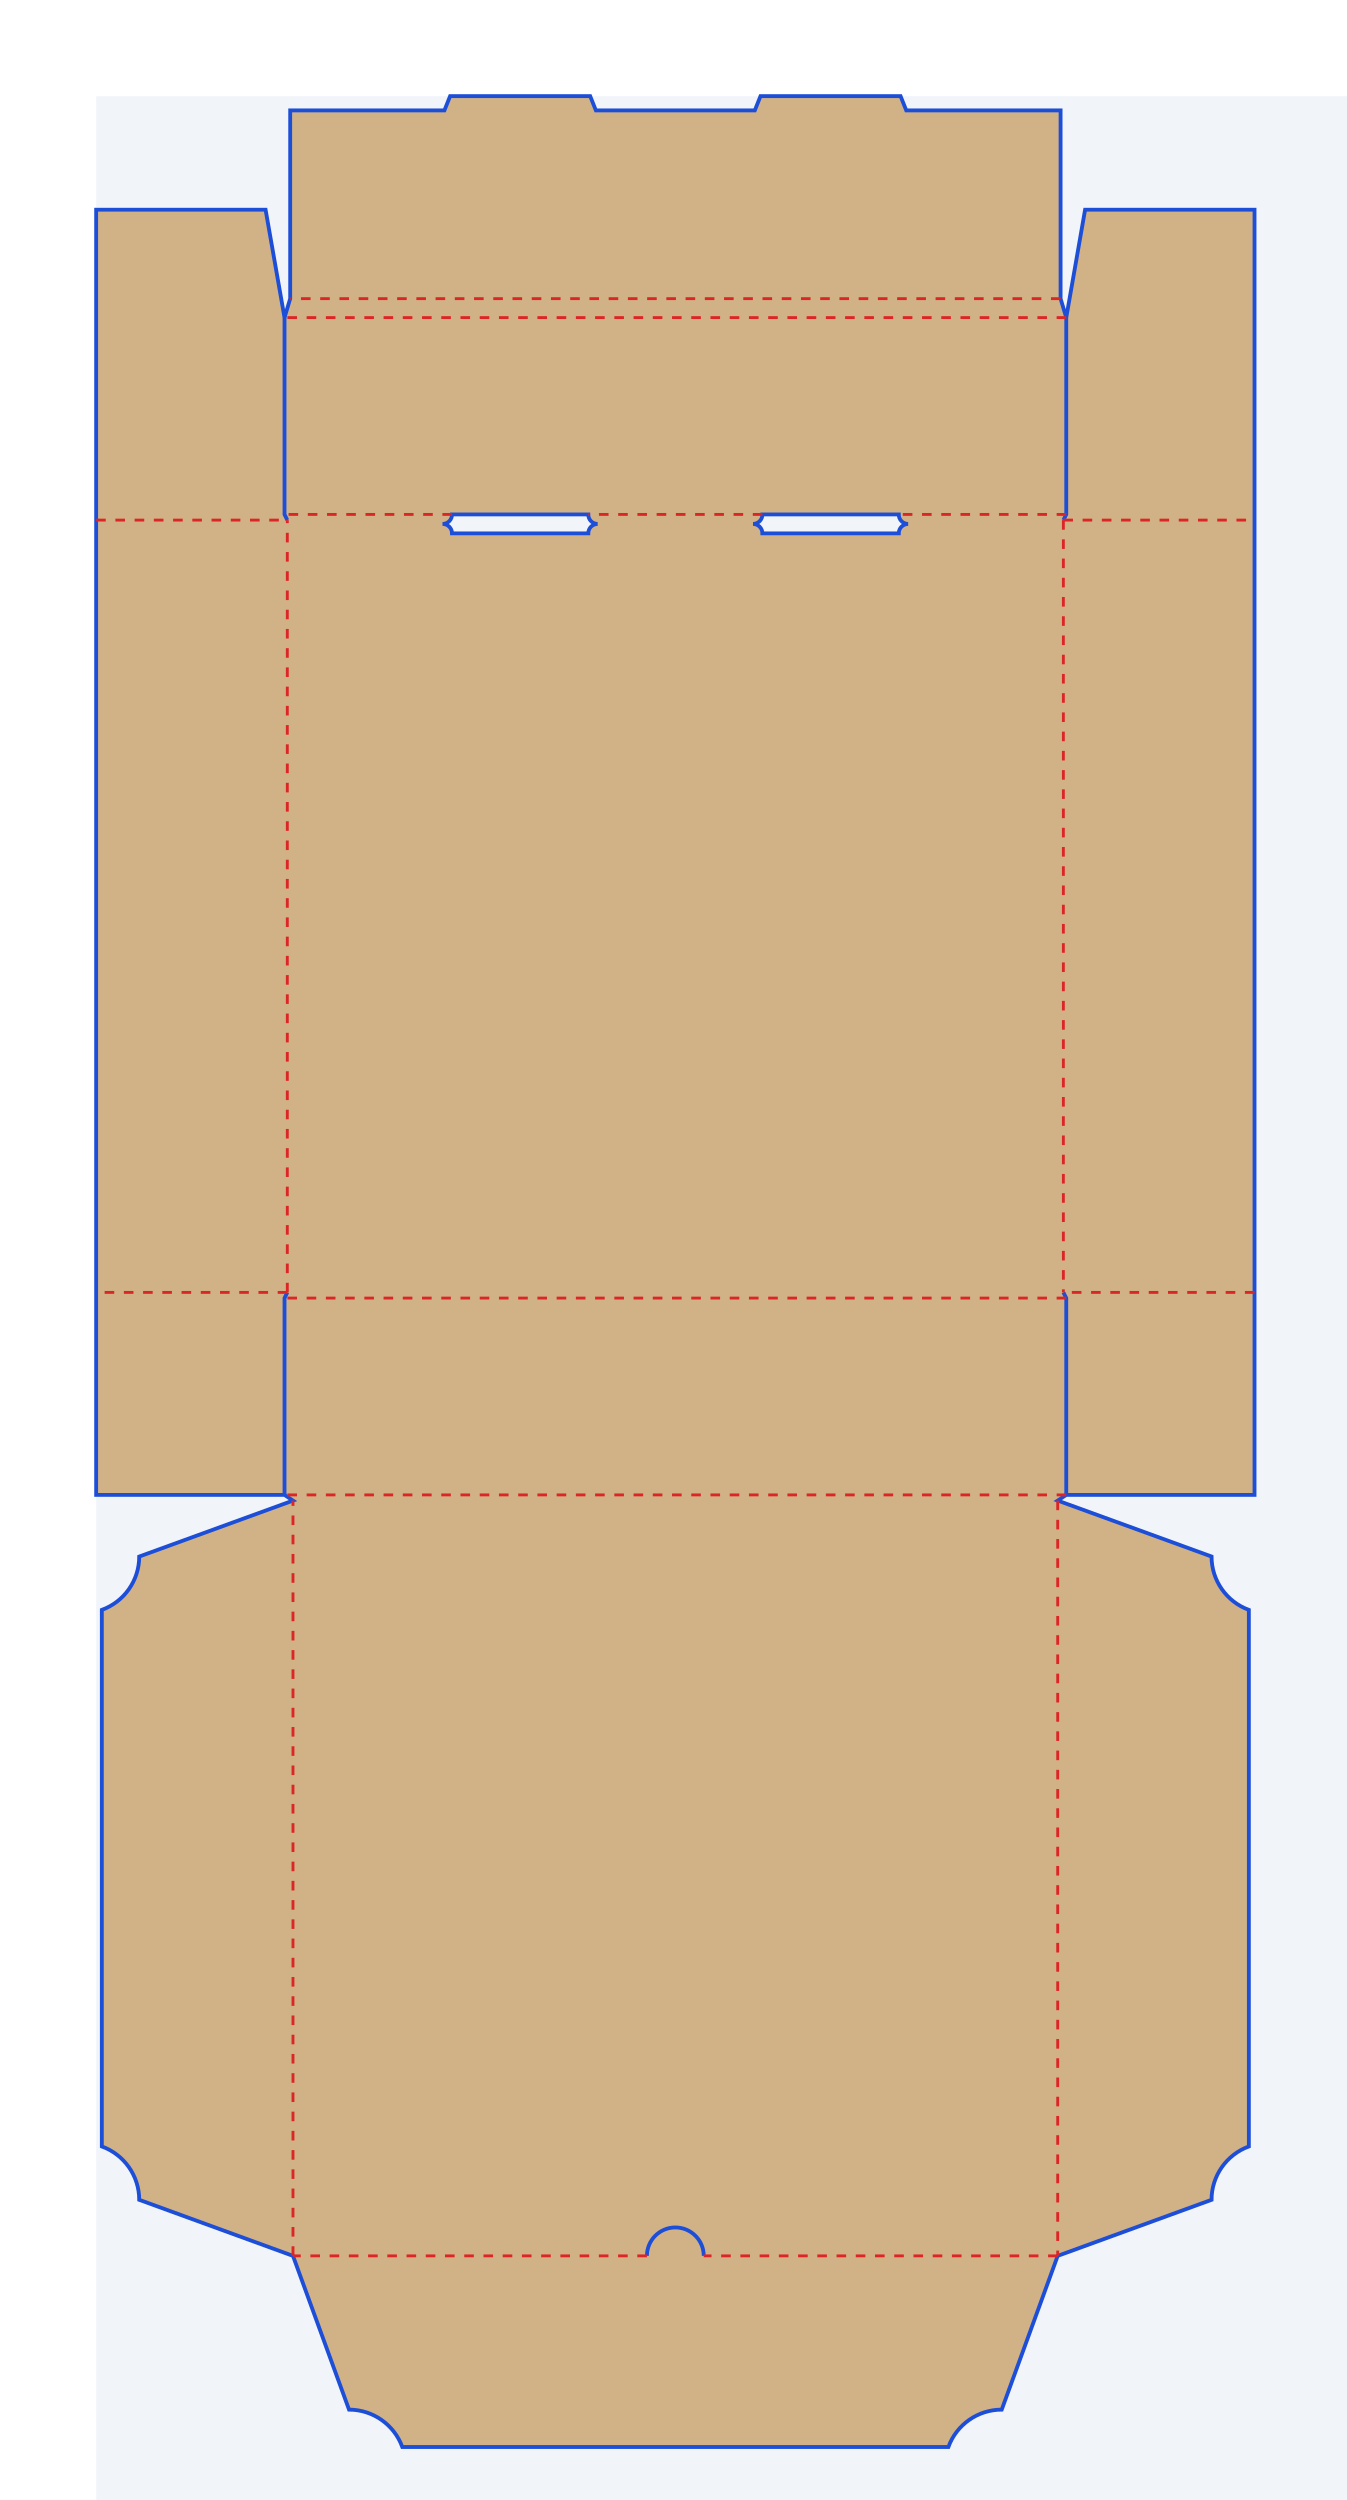
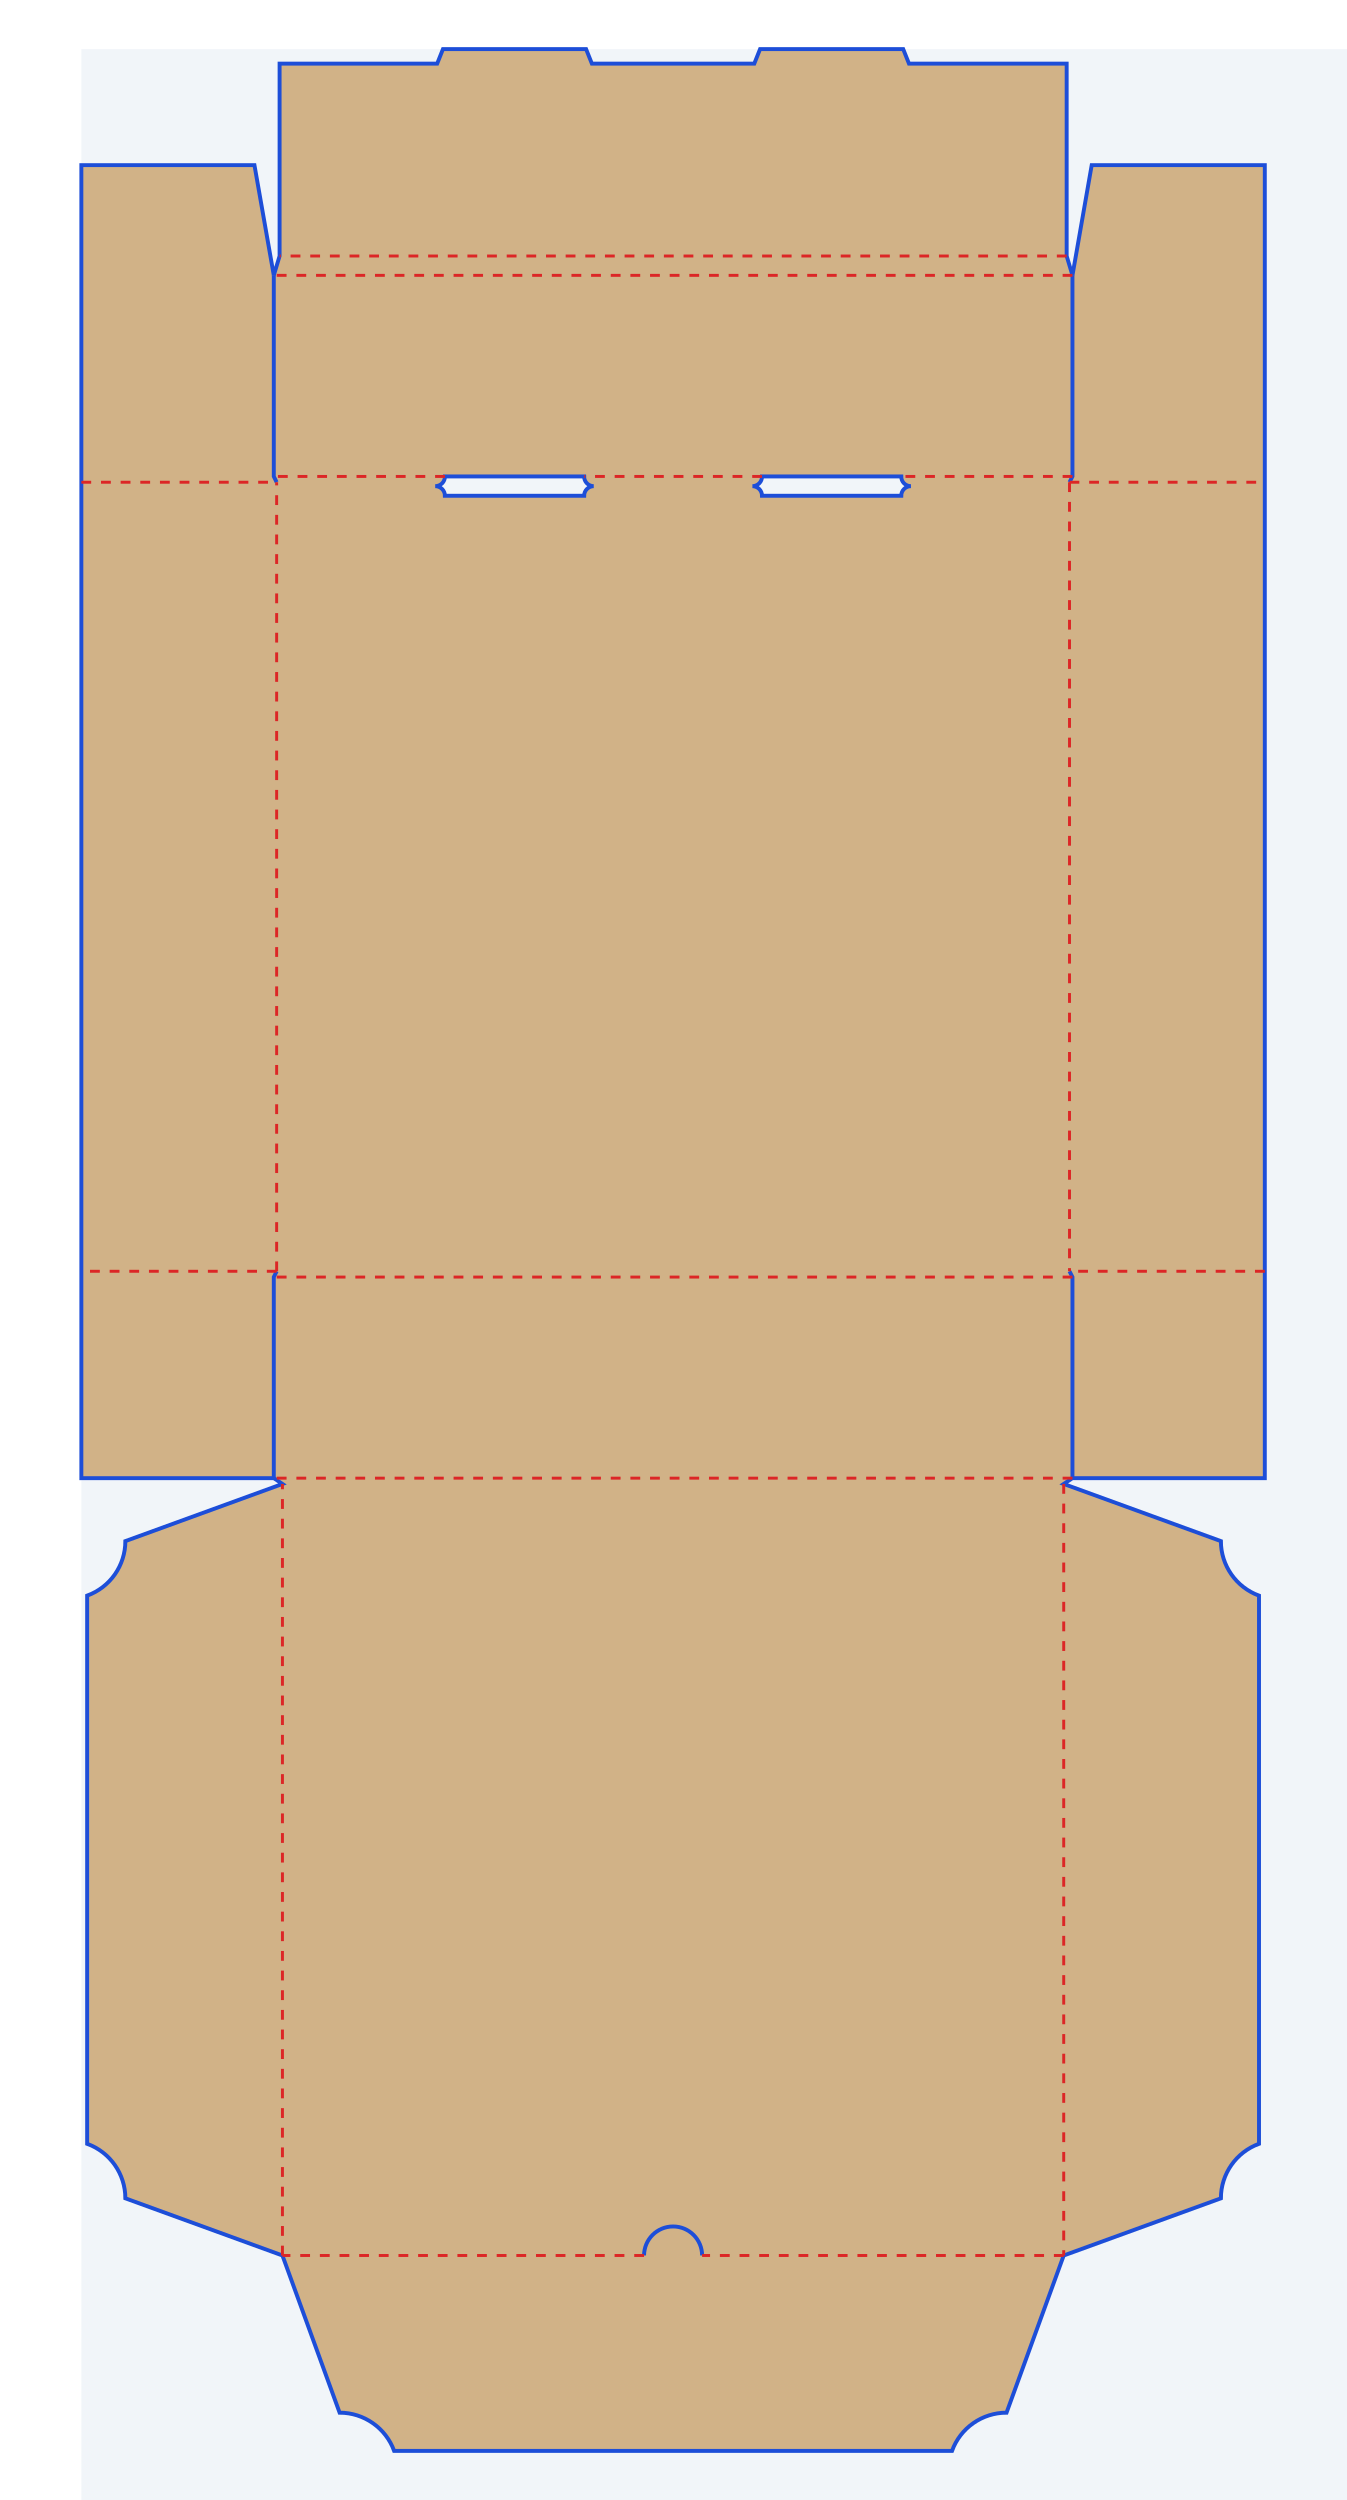
- <svg xmlns="http://www.w3.org/2000/svg" viewBox="-1 -1 14 26" width="700" height="1300">
+ <svg xmlns="http://www.w3.org/2000/svg" viewBox="-0.5 -0.5 13.047 25.449" width="700" height="1300">
  <rect width="100%" height="100%" fill="#f1f5f9" />
-   <path d="M 2.018 2.106 L 2.018 0.148 L 3.622 0.148 L 3.681 0 L 5.138 0 L 5.197 0.148 L 6.85 0.148 L 6.909 0 L 8.366 0 L 8.425 0.148 L 10.03 0.148 L 10.03 2.106 L 10.089 2.303 L 10.285 1.181 L 12.047 1.181 L 12.047 4.409 L 12.047 12.441 L 12.047 14.547 L 10.089 14.547 L 10 14.606 L 11.6 15.188 A 0.591 0.591 0 0 0 11.988 15.743 L 11.988 21.323 A 0.591 0.591 0 0 0 11.6 21.878 L 10 22.461 L 9.418 24.06 A 0.591 0.591 0 0 0 8.863 24.449 L 3.184 24.449 A 0.591 0.591 0 0 0 2.63 24.06 L 2.047 22.461 L 0.448 21.878 A 0.591 0.591 0 0 0 0.059 21.323 L 0.059 15.743 A 0.591 0.591 0 0 0 0.448 15.188 L 2.047 14.606 L 1.959 14.547 L 0 14.547 L 0 12.441 L 0 4.409 L 0 1.181 L 1.762 1.181 L 1.959 2.303 L 2.018 2.106 Z M 3.701 4.547 L 5.118 4.547 A 0.098 0.098 0 0 1 5.216 4.449 A 0.098 0.098 0 0 1 5.118 4.35 L 3.701 4.35 A 0.098 0.098 0 0 1 3.602 4.449 A 0.098 0.098 0 0 1 3.701 4.547 Z M 6.929 4.547 L 8.347 4.547 A 0.098 0.098 0 0 1 8.445 4.449 A 0.098 0.098 0 0 1 8.347 4.35 L 6.929 4.35 A 0.098 0.098 0 0 1 6.831 4.449 A 0.098 0.098 0 0 1 6.929 4.547 Z" fill="#d1b287" fill-rule="evenodd" stroke="#1d4ed8" stroke-width="0.04" />
+   <path d="M 2.018 2.106 L 2.018 0.148 L 3.622 0.148 L 3.681 0 L 5.138 0 L 5.197 0.148 L 6.85 0.148 L 6.909 0 L 8.366 0 L 8.425 0.148 L 10.03 0.148 L 10.03 2.106 L 10.089 2.303 L 10.285 1.181 L 12.047 1.181 L 12.047 4.409 L 12.047 12.441 L 12.047 14.547 L 10.089 14.547 L 10 14.606 L 11.6 15.188 A 0.591 0.591 0 0 0 11.988 15.743 L 11.988 21.323 A 0.591 0.591 0 0 0 11.6 21.878 L 10 22.46 L 9.418 24.06 A 0.591 0.591 0 0 0 8.863 24.449 L 3.184 24.449 A 0.591 0.591 0 0 0 2.629 24.06 L 2.047 22.46 L 0.448 21.878 A 0.591 0.591 0 0 0 0.059 21.323 L 0.059 15.743 A 0.591 0.591 0 0 0 0.448 15.188 L 2.047 14.606 L 1.959 14.547 L 0 14.547 L 0 12.441 L 0 4.409 L 0 1.181 L 1.762 1.181 L 1.959 2.303 L 2.018 2.106 Z M 3.701 4.547 L 5.118 4.547 A 0.098 0.098 0 0 1 5.216 4.449 A 0.098 0.098 0 0 1 5.118 4.35 L 3.701 4.35 A 0.098 0.098 0 0 1 3.602 4.449 A 0.098 0.098 0 0 1 3.701 4.547 Z M 6.929 4.547 L 8.346 4.547 A 0.098 0.098 0 0 1 8.445 4.449 A 0.098 0.098 0 0 1 8.346 4.35 L 6.929 4.35 A 0.098 0.098 0 0 1 6.831 4.449 A 0.098 0.098 0 0 1 6.929 4.547 Z" fill="#d1b287" fill-rule="evenodd" stroke="#1d4ed8" stroke-width="0.04" />
  <path d="M 1.988 4.409 L 1.959 4.35 L 1.959 2.303" fill="none" stroke="#1d4ed8" stroke-width="0.04" />
  <path d="M 10.059 4.409 L 10.089 4.35 L 10.089 2.303" fill="none" stroke="#1d4ed8" stroke-width="0.04" />
  <path d="M 1.988 12.441 L 1.959 12.5 L 1.959 14.547" fill="none" stroke="#1d4ed8" stroke-width="0.04" />
  <path d="M 10.059 12.441 L 10.089 12.5 L 10.089 14.547" fill="none" stroke="#1d4ed8" stroke-width="0.04" />
-   <path d="M 5.728 22.461 A 0.295 0.295 0 0 1 6.319 22.461" fill="none" stroke="#1d4ed8" stroke-width="0.04" />
+   <path d="M 5.728 22.46 A 0.295 0.295 0 0 1 6.319 22.46" fill="none" stroke="#1d4ed8" stroke-width="0.04" />
  <line x1="10.03" y1="2.106" x2="2.018" y2="2.106" stroke="#dc2626" stroke-width="0.03" stroke-dasharray="0.1,0.1" />
-   <line x1="10.089" y1="4.35" x2="8.347" y2="4.35" stroke="#dc2626" stroke-width="0.03" stroke-dasharray="0.1,0.1" />
+   <line x1="10.089" y1="4.35" x2="8.346" y2="4.35" stroke="#dc2626" stroke-width="0.03" stroke-dasharray="0.1,0.1" />
  <line x1="6.929" y1="4.35" x2="5.118" y2="4.35" stroke="#dc2626" stroke-width="0.03" stroke-dasharray="0.1,0.1" />
  <line x1="3.701" y1="4.35" x2="1.959" y2="4.35" stroke="#dc2626" stroke-width="0.03" stroke-dasharray="0.1,0.1" />
  <line x1="10.059" y1="4.409" x2="10.059" y2="12.441" stroke="#dc2626" stroke-width="0.03" stroke-dasharray="0.1,0.1" />
  <line x1="10.089" y1="12.5" x2="1.959" y2="12.5" stroke="#dc2626" stroke-width="0.03" stroke-dasharray="0.1,0.1" />
  <line x1="1.988" y1="12.441" x2="1.988" y2="4.409" stroke="#dc2626" stroke-width="0.03" stroke-dasharray="0.1,0.1" />
  <line x1="10.089" y1="14.547" x2="1.959" y2="14.547" stroke="#dc2626" stroke-width="0.03" stroke-dasharray="0.1,0.1" />
-   <line x1="10" y1="14.606" x2="10" y2="22.461" stroke="#dc2626" stroke-width="0.03" stroke-dasharray="0.1,0.1" />
-   <line x1="10" y1="22.461" x2="6.319" y2="22.461" stroke="#dc2626" stroke-width="0.03" stroke-dasharray="0.1,0.1" />
-   <line x1="5.728" y1="22.461" x2="2.047" y2="22.461" stroke="#dc2626" stroke-width="0.03" stroke-dasharray="0.1,0.1" />
-   <line x1="2.047" y1="22.461" x2="2.047" y2="14.606" stroke="#dc2626" stroke-width="0.03" stroke-dasharray="0.1,0.1" />
+   <line x1="10" y1="14.606" x2="10" y2="22.46" stroke="#dc2626" stroke-width="0.03" stroke-dasharray="0.1,0.1" />
+   <line x1="10" y1="22.46" x2="6.319" y2="22.46" stroke="#dc2626" stroke-width="0.03" stroke-dasharray="0.1,0.1" />
+   <line x1="5.728" y1="22.46" x2="2.047" y2="22.46" stroke="#dc2626" stroke-width="0.03" stroke-dasharray="0.1,0.1" />
+   <line x1="2.047" y1="22.46" x2="2.047" y2="14.606" stroke="#dc2626" stroke-width="0.03" stroke-dasharray="0.1,0.1" />
  <line x1="0" y1="4.409" x2="1.988" y2="4.409" stroke="#dc2626" stroke-width="0.03" stroke-dasharray="0.1,0.1" />
  <line x1="1.988" y1="12.441" x2="0" y2="12.441" stroke="#dc2626" stroke-width="0.03" stroke-dasharray="0.1,0.1" />
  <line x1="12.047" y1="12.441" x2="10.059" y2="12.441" stroke="#dc2626" stroke-width="0.03" stroke-dasharray="0.1,0.1" />
  <line x1="10.059" y1="4.409" x2="12.047" y2="4.409" stroke="#dc2626" stroke-width="0.03" stroke-dasharray="0.1,0.1" />
  <line x1="10.089" y1="2.303" x2="1.959" y2="2.303" stroke="#dc2626" stroke-width="0.03" stroke-dasharray="0.1,0.1" />
</svg>
